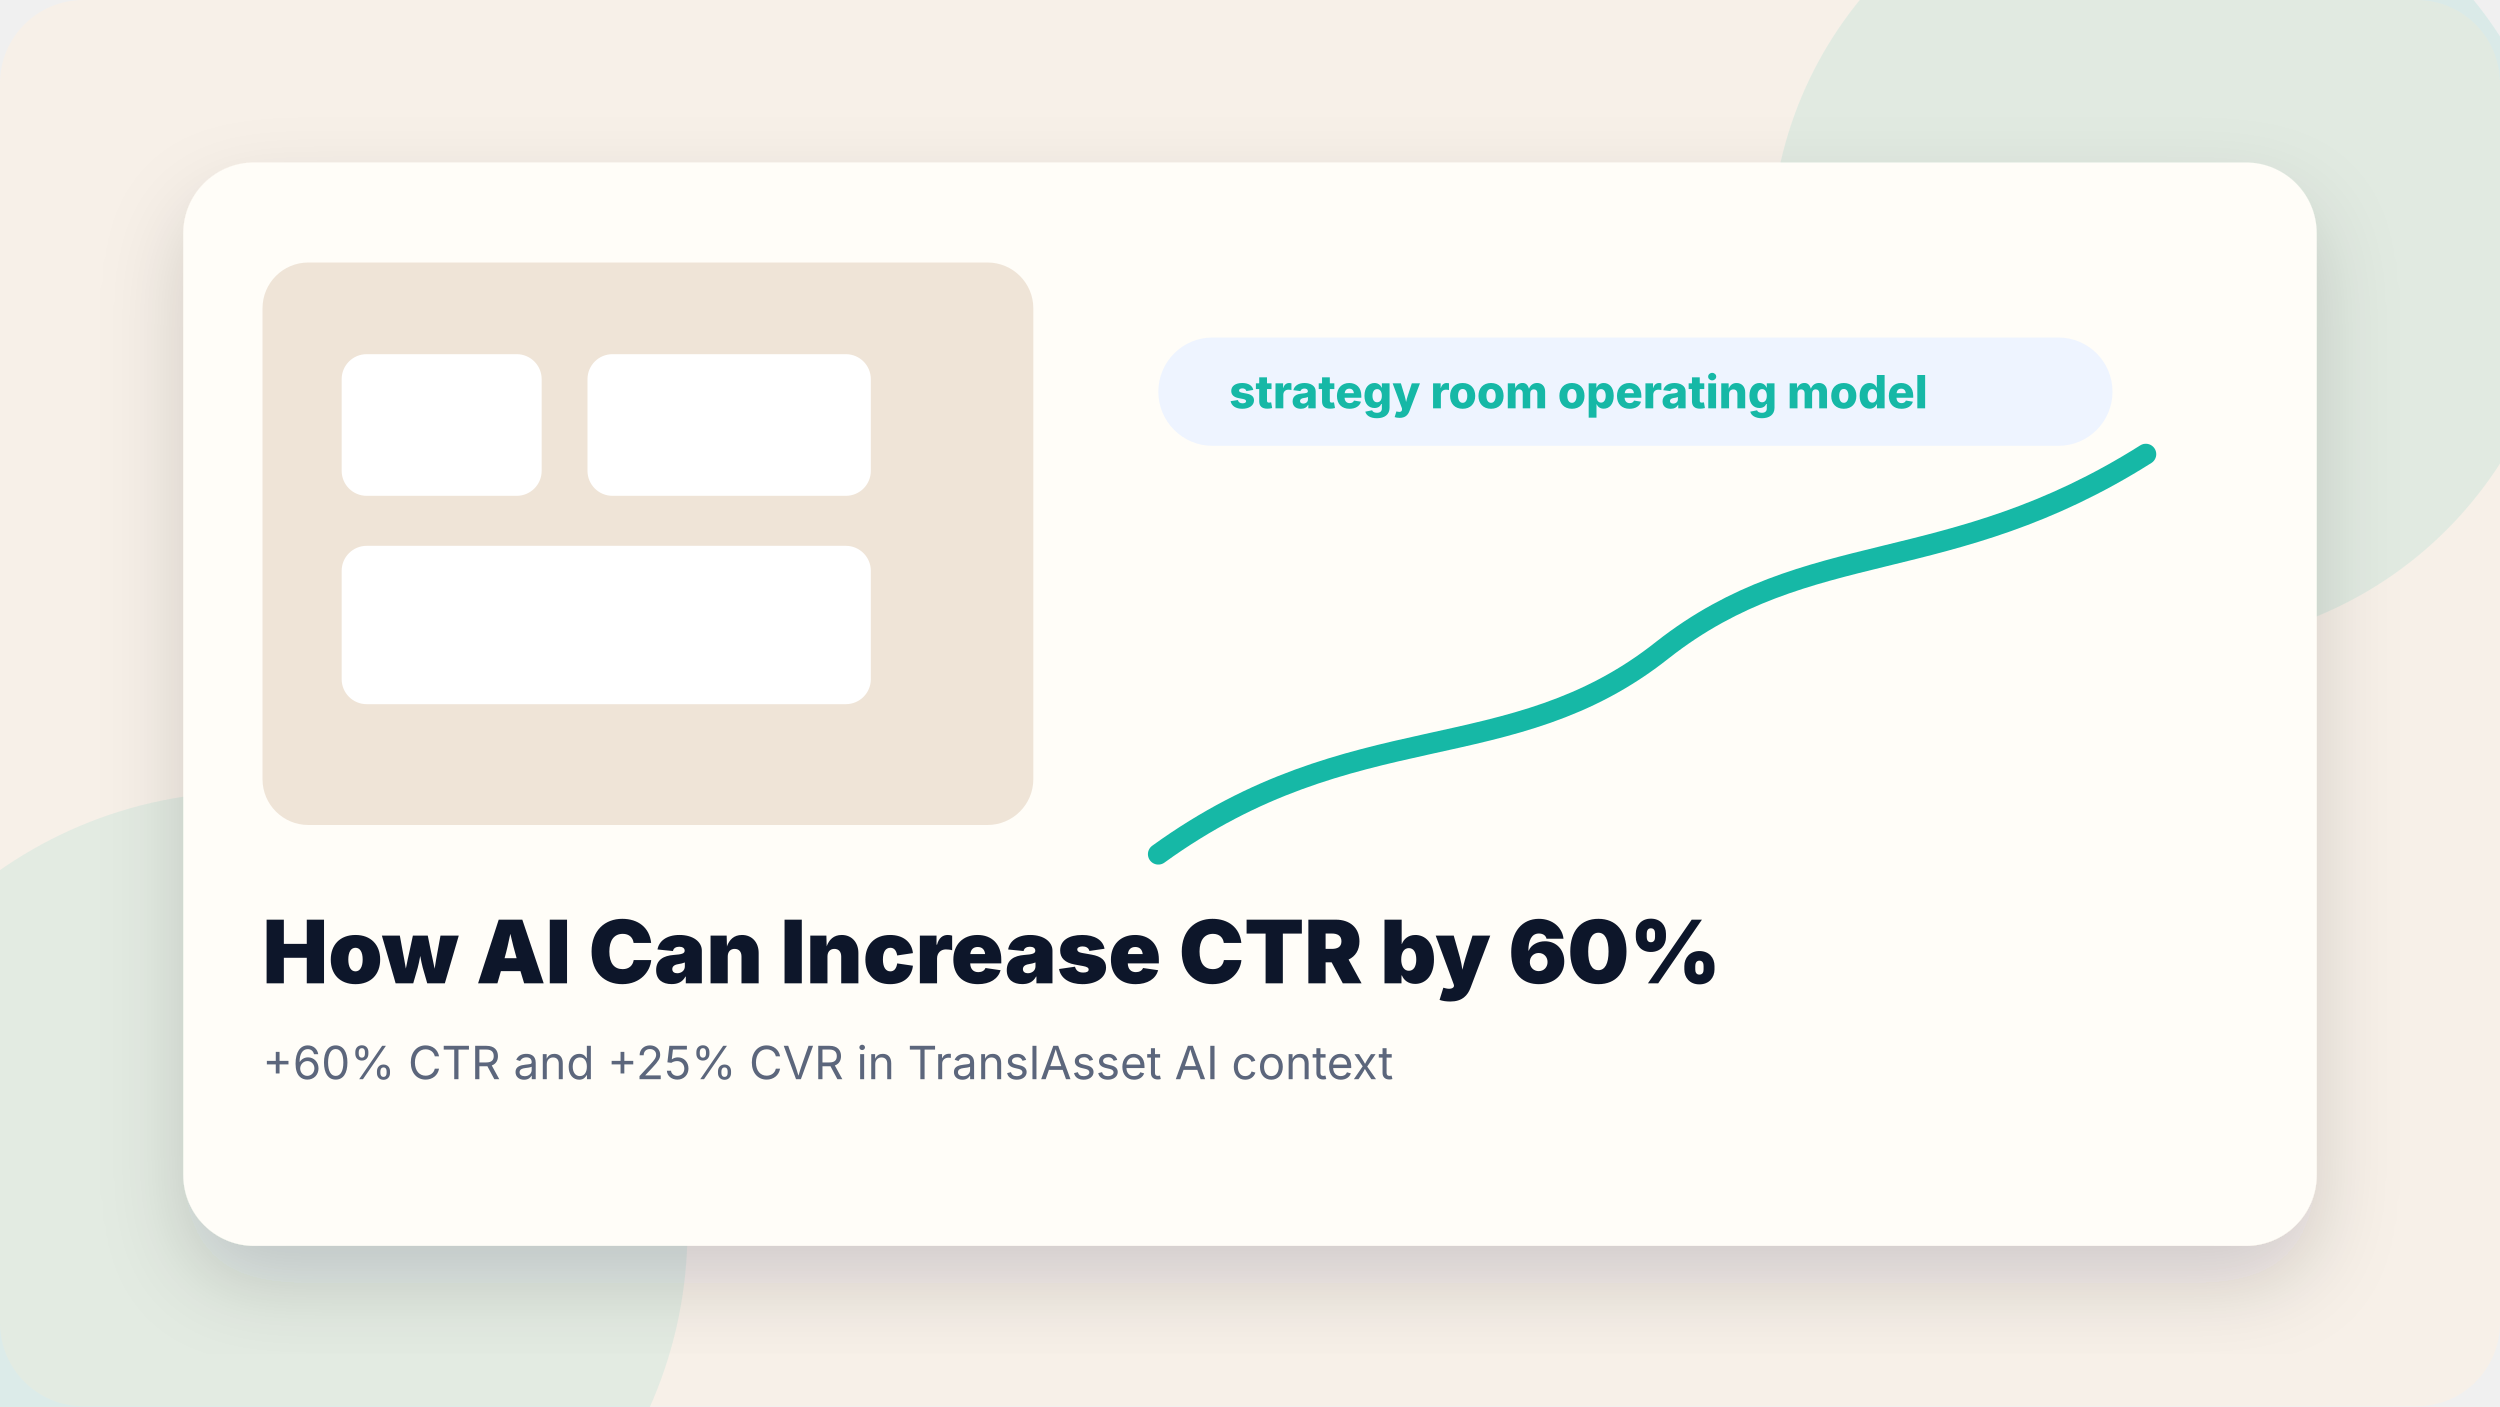
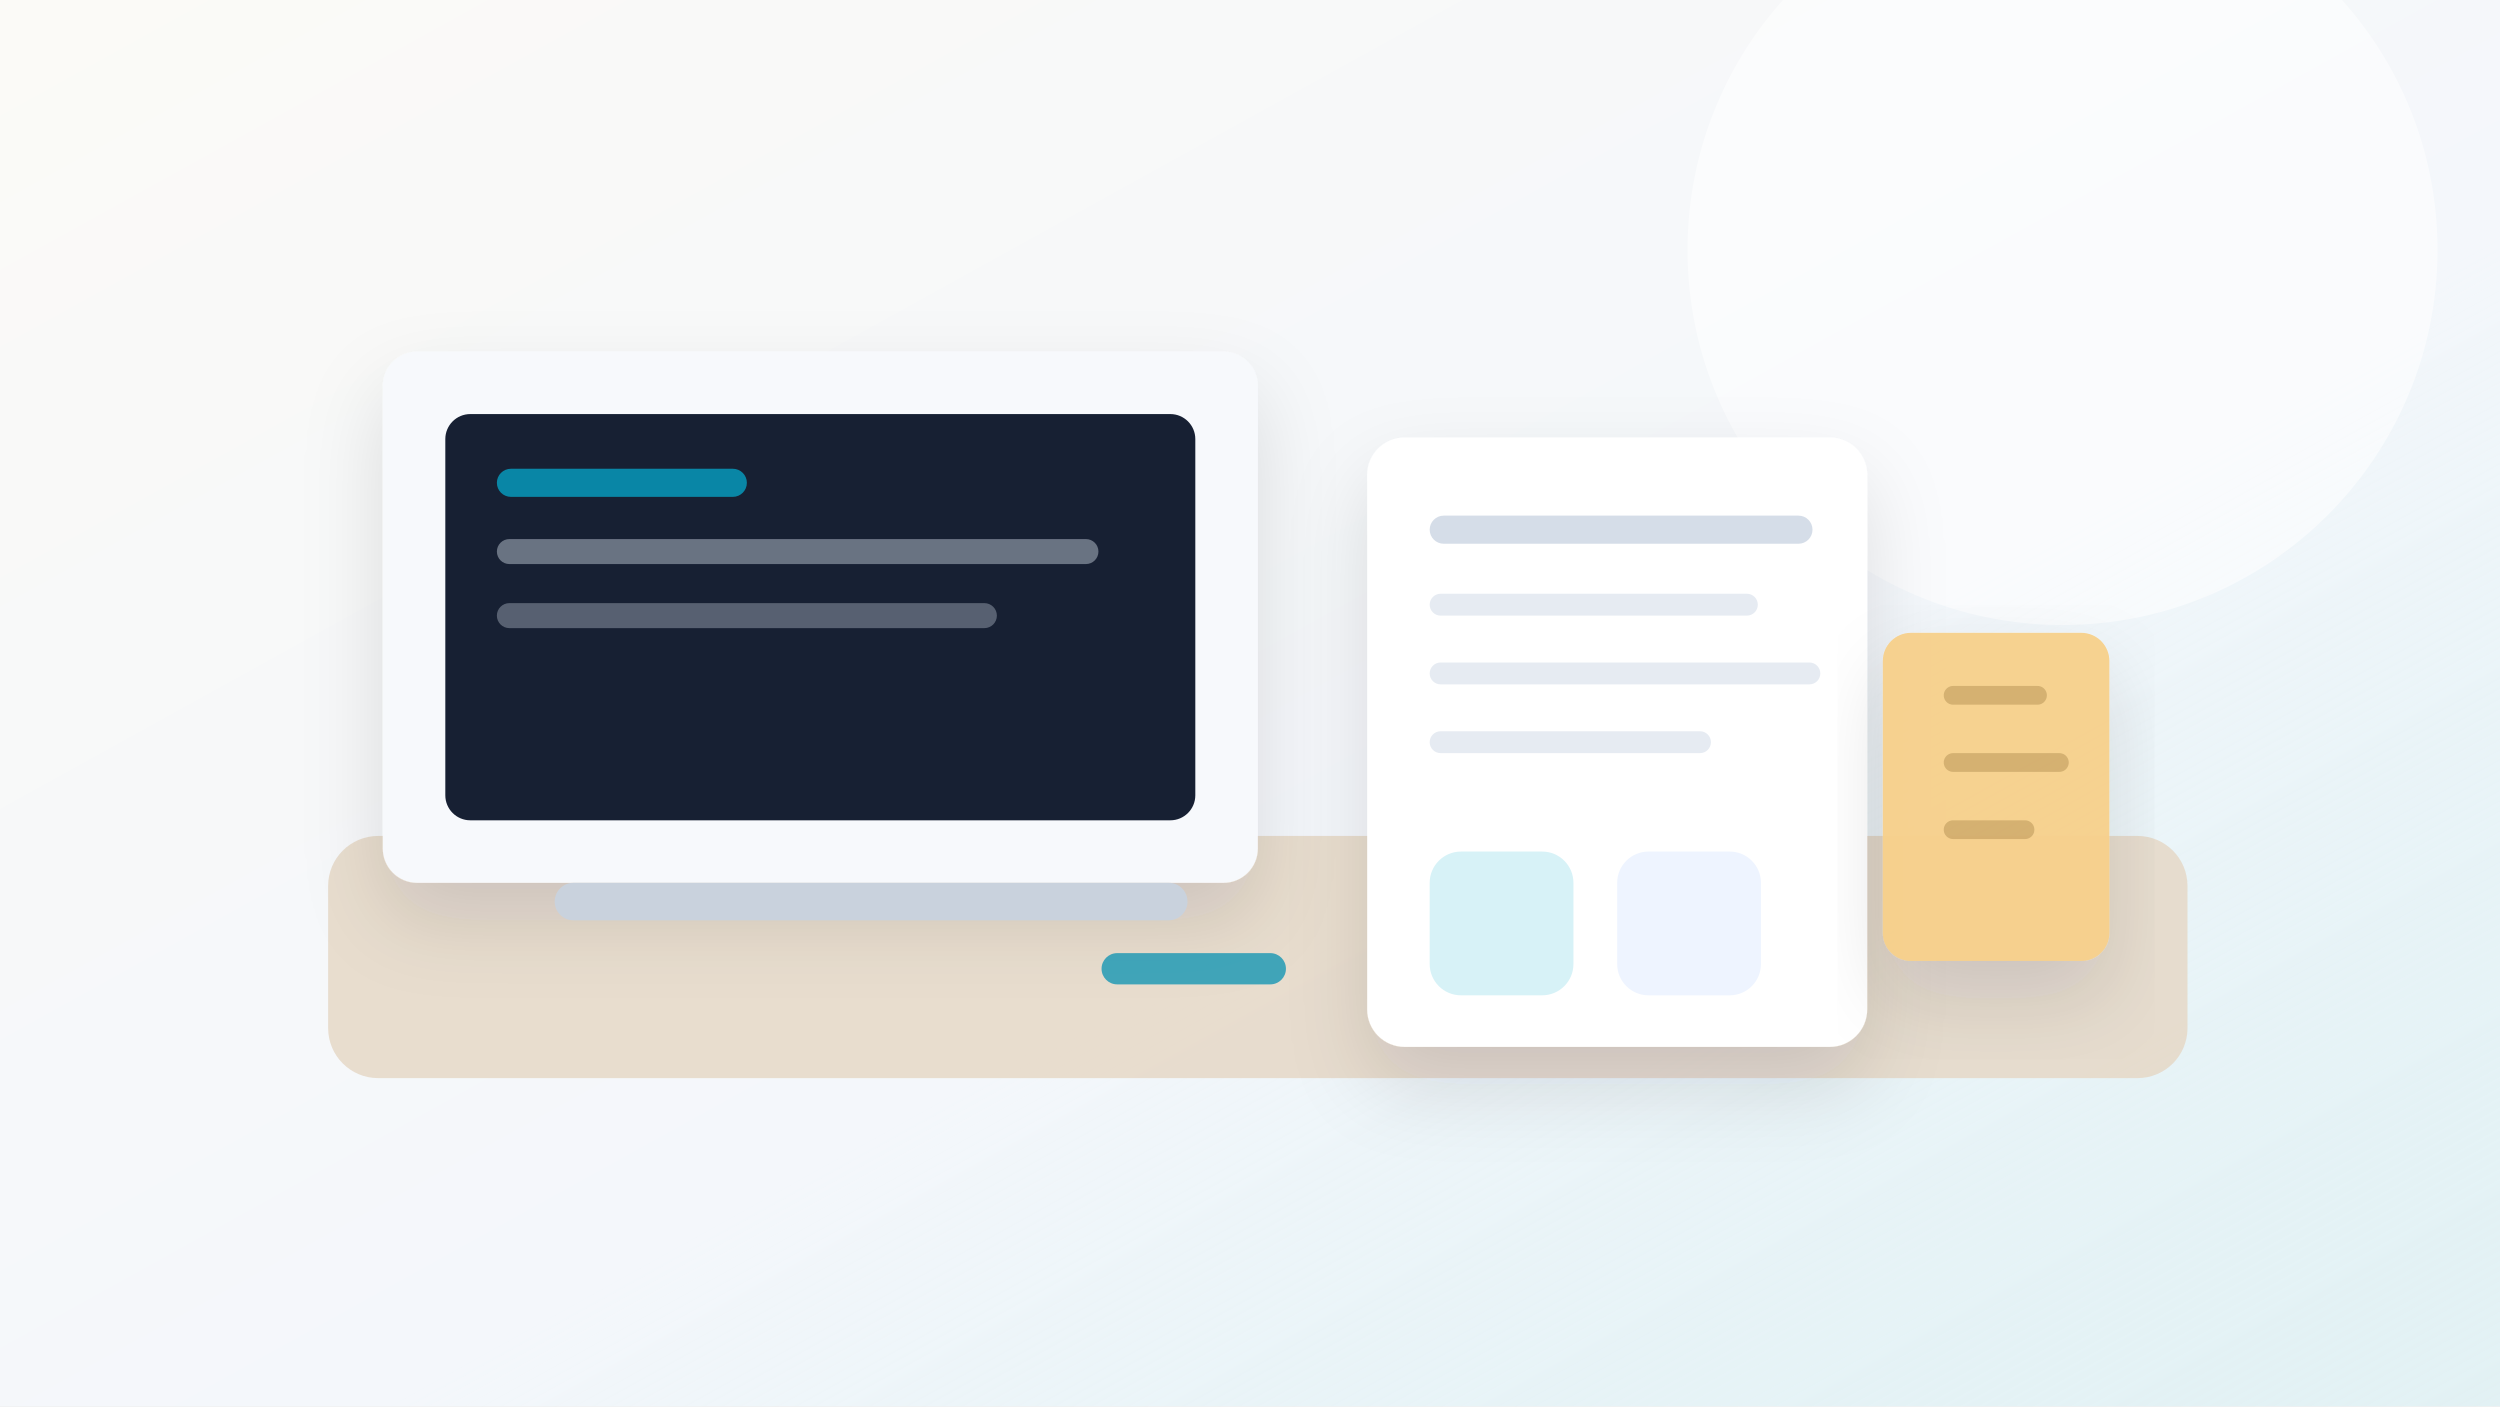
- <svg xmlns="http://www.w3.org/2000/svg" width="1200" height="675" viewBox="0 0 1200 675">
+ <svg xmlns="http://www.w3.org/2000/svg" width="1600" height="900" viewBox="0 0 1600 900" role="img">
  <defs>
-     <filter id="shadow">
-       <feDropShadow dx="0" dy="18" stdDeviation="20" flood-color="#0f172a" flood-opacity="0.16" />
+     <linearGradient id="bg" x1="0" x2="1" y1="0" y2="1">
+       <stop offset="0" stop-color="#fbfaf7" />
+       <stop offset="0.58" stop-color="#f4f7fb" />
+       <stop offset="1" stop-color="#d7f2f7" stop-opacity="0.55" />
+     </linearGradient>
+     <filter id="shadow" x="-20%" y="-20%" width="140%" height="150%">
+       <feDropShadow dx="0" dy="24" stdDeviation="26" flood-color="#0f172a" flood-opacity="0.12" />
    </filter>
  </defs>
-   <rect width="1200" height="675" rx="40" fill="#f7f0e8" />
-   <circle cx="1040" cy="120" r="190" fill="#14b8a6" opacity="0.10" />
-   <circle cx="120" cy="590" r="210" fill="#14b8a6" opacity="0.09" />
-   <g filter="url(#shadow)">
-     <rect x="88" y="78" width="1024" height="520" rx="34" fill="#fffdf8" />
-     <rect x="126" y="126" width="370" height="270" rx="22" fill="#efe4d7" />
-     <rect x="164" y="170" width="96" height="68" rx="12" fill="#ffffff" />
-     <rect x="282" y="170" width="136" height="68" rx="12" fill="#ffffff" />
-     <rect x="164" y="262" width="254" height="76" rx="12" fill="#ffffff" />
-     <path d="M556 410 C650 342 725 370 798 312 C868 257 935 278 1030 218" fill="none" stroke="#14b8a6" stroke-width="10" stroke-linecap="round" />
-     <rect x="556" y="162" width="458" height="52" rx="26" fill="#eef4ff" />
-     <text x="590" y="196" font-family="Inter, Arial" font-size="22" font-weight="800" fill="#14b8a6">strategy room operating model</text>
-     <text x="126" y="472" font-family="Inter, Arial" font-size="42" font-weight="900" fill="#0f172a">How AI Can Increase CTR by 60%</text>
-     <text x="126" y="518" font-family="Inter, Arial" font-size="22" fill="#5b667b">+60% CTR and +25% CVR in TranslAsset AI context</text>
+   <rect width="1600" height="900" fill="url(#bg)" />
+   <circle cx="1320" cy="160" r="240" fill="#fff" opacity="0.55" />
+   <g transform="translate(0 0) scale(1)">
+     <rect x="210" y="535" width="1190" height="155" rx="32" fill="#e5d7c5" opacity="0.82" />
+     <rect x="245" y="225" width="560" height="340" rx="22" fill="#f7f9fc" filter="url(#shadow)" />
+     <rect x="285" y="265" width="480" height="260" rx="16" fill="#172033" />
+     <rect x="318" y="300" width="160" height="18" rx="9" fill="#0891b2" opacity="0.9" />
+     <rect x="318" y="345" width="385" height="16" rx="8" fill="#dbe4ef" opacity="0.42" />
+     <rect x="318" y="386" width="320" height="16" rx="8" fill="#dbe4ef" opacity="0.33" />
+     <rect x="355" y="565" width="405" height="24" rx="12" fill="#c9d2dd" />
+     <rect x="875" y="280" width="320" height="390" rx="24" fill="#fff" filter="url(#shadow)" />
+     <rect x="915" y="330" width="245" height="18" rx="9" fill="#d5dde8" />
+     <rect x="915" y="380" width="210" height="14" rx="7" fill="#e6ebf2" />
+     <rect x="915" y="424" width="250" height="14" rx="7" fill="#e6ebf2" />
+     <rect x="915" y="468" width="180" height="14" rx="7" fill="#e6ebf2" />
+     <rect x="915" y="545" width="92" height="92" rx="20" fill="#d7f2f7" />
+     <rect x="1035" y="545" width="92" height="92" rx="20" fill="#eef4ff" />
+     <rect x="1205" y="405" width="145" height="210" rx="18" fill="#f7d08a" filter="url(#shadow)" opacity="0.95" />
+     <path d="M1250 445h54M1250 488h68M1250 531h46" stroke="#7c5b22" stroke-width="12" stroke-linecap="round" opacity="0.28" />
+     <rect x="705" y="610" width="118" height="20" rx="10" fill="#0891b2" opacity="0.75" />
  </g>
</svg>
